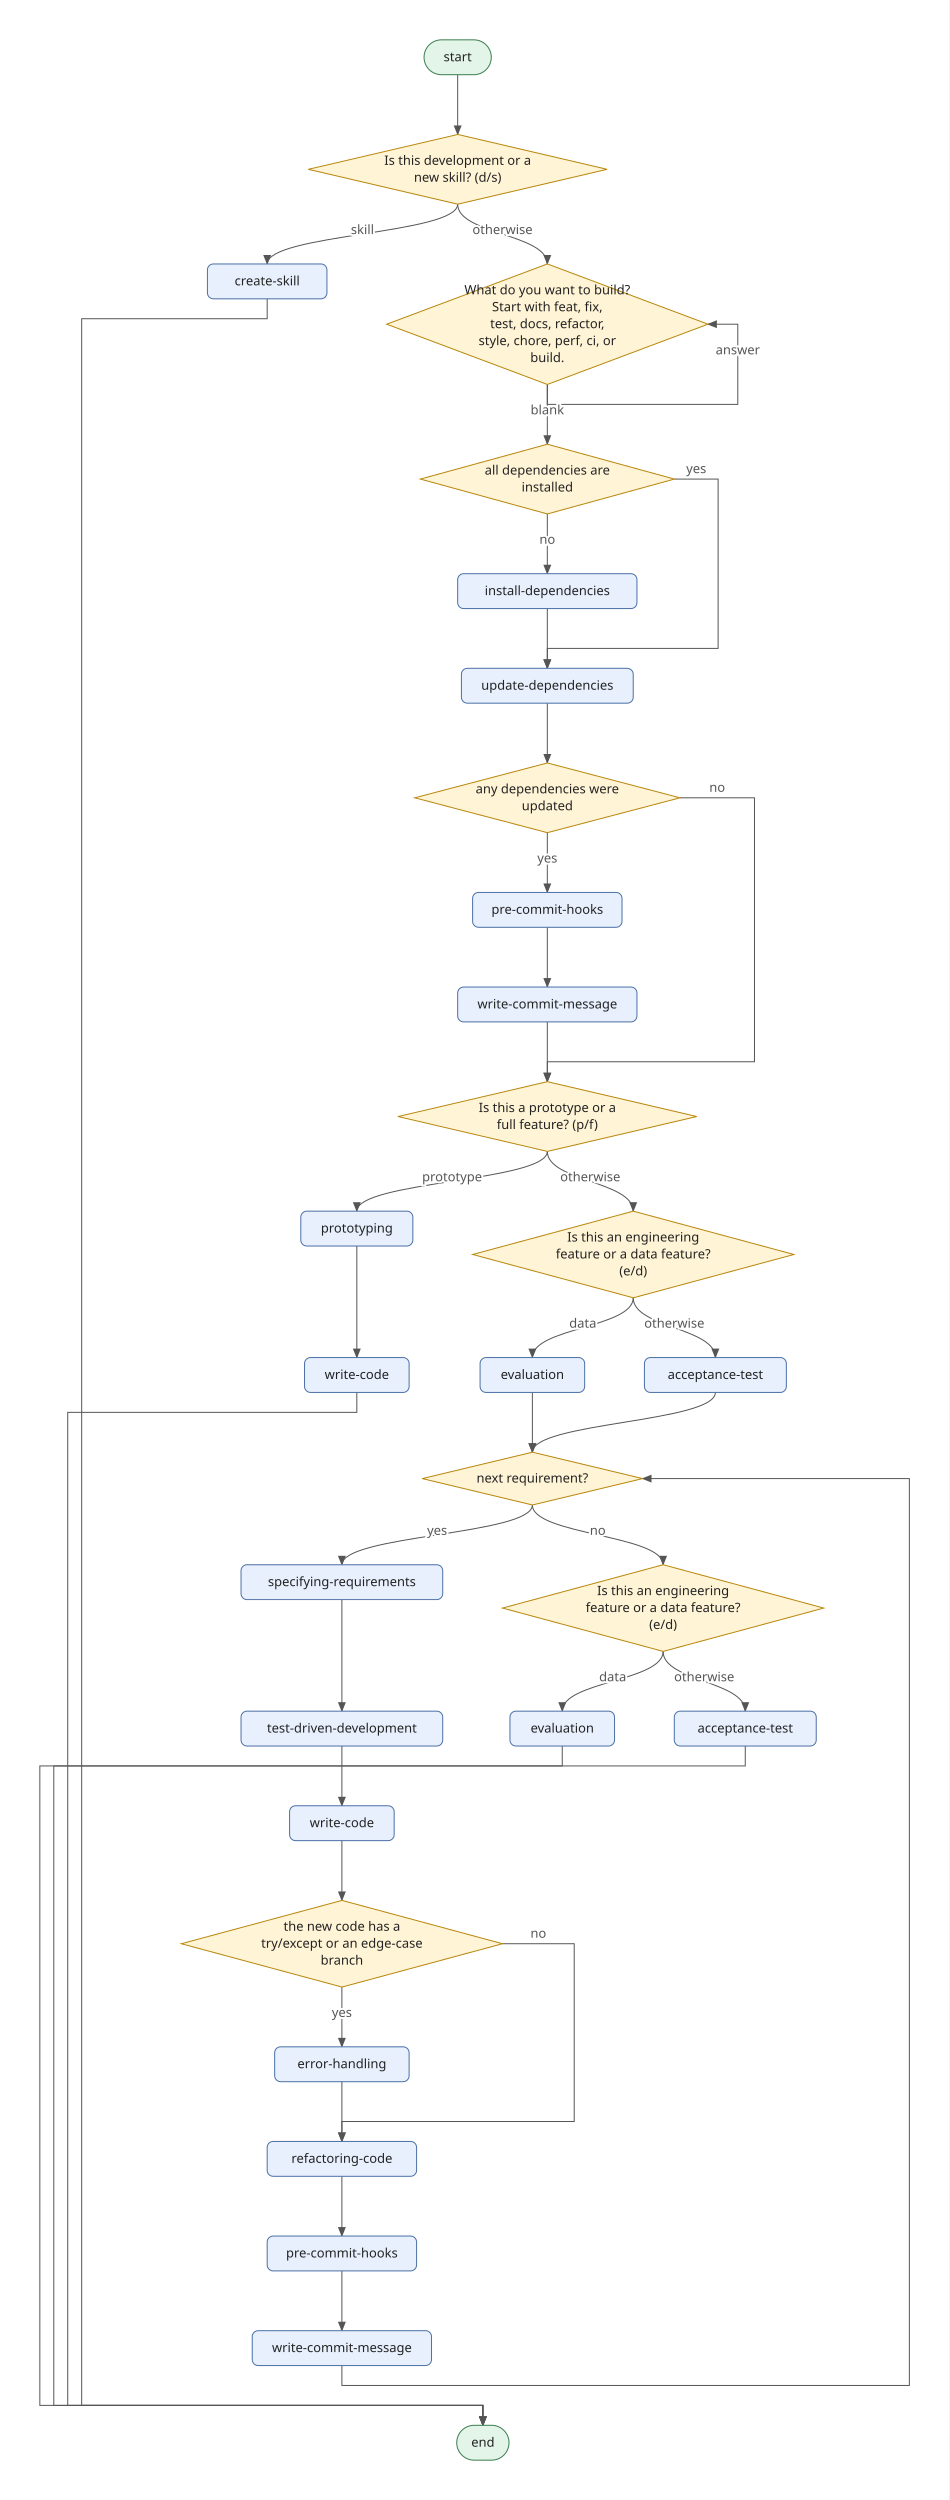
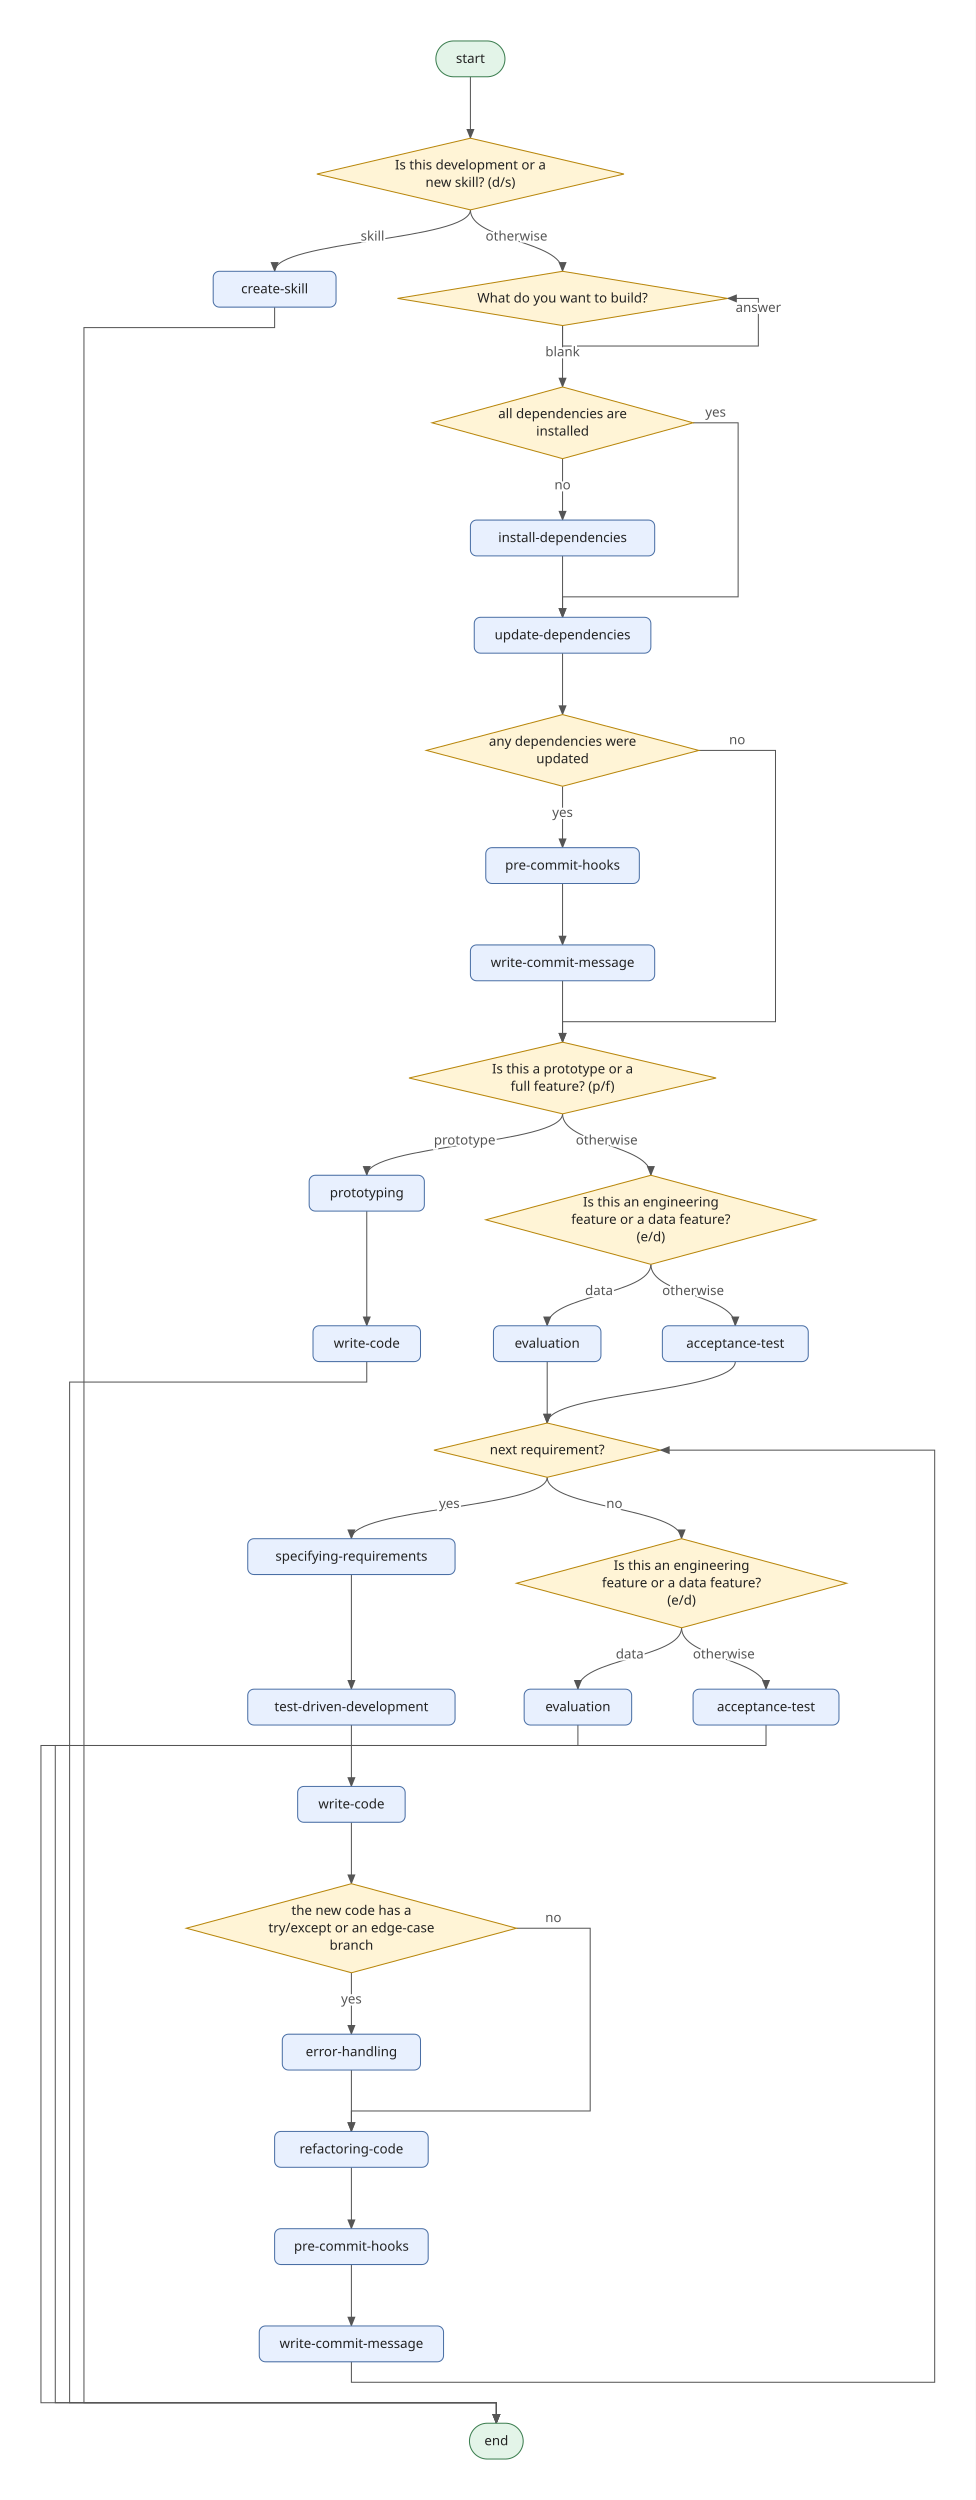
- <svg xmlns="http://www.w3.org/2000/svg" width="953" height="2510" font-family="sans-serif" font-size="13">
+ <svg xmlns="http://www.w3.org/2000/svg" width="953" height="2442" font-family="sans-serif" font-size="13">
  <defs>
    <marker id="arrow" markerWidth="10" markerHeight="8" refX="9" refY="4" orient="auto">
      <path d="M0,0 L10,4 L0,8 z" fill="#555" />
    </marker>
  </defs>
-   <rect width="953" height="2510" fill="white" />
+   <rect width="953" height="2442" fill="white" />
  <path d="M459.5,75 C459.5,105.0 459.5,105.0 459.5,135" fill="none" stroke="#555" marker-end="url(#arrow)" />
  <path d="M459.5,205 C459.5,235.0 268.25,235.0 268.25,265" fill="none" stroke="#555" marker-end="url(#arrow)" />
  <text x="363.875" y="235.0" text-anchor="middle" fill="#555" stroke="white" stroke-width="4" paint-order="stroke">skill</text>
  <path d="M459.5,205 C459.5,235.0 549.5,235.0 549.5,265" fill="none" stroke="#555" marker-end="url(#arrow)" />
  <text x="504.5" y="235.0" text-anchor="middle" fill="#555" stroke="white" stroke-width="4" paint-order="stroke">otherwise</text>
-   <path d="M549.5,386 L549.5,406 L740.75,406 L740.75,325.5 L710.75,325.5" fill="none" stroke="#555" marker-end="url(#arrow)" />
-   <text x="740.75" y="355.75" text-anchor="middle" fill="#555" stroke="white" stroke-width="4" paint-order="stroke">answer</text>
-   <path d="M549.5,386 C549.5,416.0 549.5,416.0 549.5,446" fill="none" stroke="#555" marker-end="url(#arrow)" />
-   <text x="549.5" y="416.0" text-anchor="middle" fill="#555" stroke="white" stroke-width="4" paint-order="stroke">blank</text>
-   <path d="M549.5,516 C549.5,546.0 549.5,546.0 549.5,576" fill="none" stroke="#555" marker-end="url(#arrow)" />
-   <text x="549.5" y="546.0" text-anchor="middle" fill="#555" stroke="white" stroke-width="4" paint-order="stroke">no</text>
-   <path d="M549.5,611 C549.5,641.0 549.5,641.0 549.5,671" fill="none" stroke="#555" marker-end="url(#arrow)" />
-   <path d="M677.0,481.0 L721.0,481.0 L721.0,651 L549.5,651 L549.5,671" fill="none" stroke="#555" marker-end="url(#arrow)" />
-   <text x="699.0" y="475.0" text-anchor="middle" fill="#555" stroke="white" stroke-width="4" paint-order="stroke">yes</text>
-   <path d="M549.5,706 C549.5,736.0 549.5,736.0 549.5,766" fill="none" stroke="#555" marker-end="url(#arrow)" />
-   <path d="M549.5,836 C549.5,866.0 549.5,866.0 549.5,896" fill="none" stroke="#555" marker-end="url(#arrow)" />
-   <text x="549.5" y="866.0" text-anchor="middle" fill="#555" stroke="white" stroke-width="4" paint-order="stroke">yes</text>
-   <path d="M549.5,931 C549.5,961.0 549.5,961.0 549.5,991" fill="none" stroke="#555" marker-end="url(#arrow)" />
-   <path d="M549.5,1026 C549.5,1056.0 549.5,1056.0 549.5,1086" fill="none" stroke="#555" marker-end="url(#arrow)" />
-   <path d="M682.625,801.0 L757.5,801.0 L757.5,1066 L549.5,1066 L549.5,1086" fill="none" stroke="#555" marker-end="url(#arrow)" />
-   <text x="720.062" y="795.0" text-anchor="middle" fill="#555" stroke="white" stroke-width="4" paint-order="stroke">no</text>
-   <path d="M549.5,1156 C549.5,1186.0 358.25,1186.0 358.25,1216" fill="none" stroke="#555" marker-end="url(#arrow)" />
-   <text x="453.875" y="1186.0" text-anchor="middle" fill="#555" stroke="white" stroke-width="4" paint-order="stroke">prototype</text>
-   <path d="M358.25,1251 C358.25,1307.0 358.25,1307.0 358.25,1363" fill="none" stroke="#555" marker-end="url(#arrow)" />
-   <path d="M549.5,1156 C549.5,1186.0 635.75,1186.0 635.75,1216" fill="none" stroke="#555" marker-end="url(#arrow)" />
-   <text x="592.625" y="1186.0" text-anchor="middle" fill="#555" stroke="white" stroke-width="4" paint-order="stroke">otherwise</text>
-   <path d="M635.75,1303 C635.75,1333.0 534.5,1333.0 534.5,1363" fill="none" stroke="#555" marker-end="url(#arrow)" />
-   <text x="585.125" y="1333.0" text-anchor="middle" fill="#555" stroke="white" stroke-width="4" paint-order="stroke">data</text>
-   <path d="M635.75,1303 C635.75,1333.0 718.25,1333.0 718.25,1363" fill="none" stroke="#555" marker-end="url(#arrow)" />
-   <text x="677.0" y="1333.0" text-anchor="middle" fill="#555" stroke="white" stroke-width="4" paint-order="stroke">otherwise</text>
-   <path d="M534.5,1398 C534.5,1428.0 534.5,1428.0 534.5,1458" fill="none" stroke="#555" marker-end="url(#arrow)" />
-   <path d="M718.25,1398 C718.25,1428.0 534.5,1428.0 534.5,1458" fill="none" stroke="#555" marker-end="url(#arrow)" />
-   <path d="M534.5,1511 C534.5,1541.0 343.25,1541.0 343.25,1571" fill="none" stroke="#555" marker-end="url(#arrow)" />
-   <text x="438.875" y="1541.0" text-anchor="middle" fill="#555" stroke="white" stroke-width="4" paint-order="stroke">yes</text>
-   <path d="M343.25,1606 C343.25,1662.0 343.25,1662.0 343.25,1718" fill="none" stroke="#555" marker-end="url(#arrow)" />
-   <path d="M343.25,1753 C343.25,1783.0 343.25,1783.0 343.25,1813" fill="none" stroke="#555" marker-end="url(#arrow)" />
-   <path d="M343.25,1848 C343.25,1878.0 343.25,1878.0 343.25,1908" fill="none" stroke="#555" marker-end="url(#arrow)" />
-   <path d="M343.25,1995 C343.25,2025.0 343.25,2025.0 343.25,2055" fill="none" stroke="#555" marker-end="url(#arrow)" />
-   <text x="343.25" y="2025.0" text-anchor="middle" fill="#555" stroke="white" stroke-width="4" paint-order="stroke">yes</text>
-   <path d="M343.25,2090 C343.25,2120.0 343.25,2120.0 343.25,2150" fill="none" stroke="#555" marker-end="url(#arrow)" />
-   <path d="M504.5,1951.5 L576.5,1951.5 L576.5,2130 L343.25,2130 L343.25,2150" fill="none" stroke="#555" marker-end="url(#arrow)" />
-   <text x="540.5" y="1945.5" text-anchor="middle" fill="#555" stroke="white" stroke-width="4" paint-order="stroke">no</text>
-   <path d="M343.25,2185 C343.25,2215.0 343.25,2215.0 343.25,2245" fill="none" stroke="#555" marker-end="url(#arrow)" />
-   <path d="M343.25,2280 C343.25,2310.0 343.25,2310.0 343.25,2340" fill="none" stroke="#555" marker-end="url(#arrow)" />
-   <path d="M343.25,2375 L343.25,2395 L913.0,2395 L913.0,1484.5 L645.125,1484.5" fill="none" stroke="#555" marker-end="url(#arrow)" />
-   <path d="M534.5,1511 C534.5,1541.0 665.75,1541.0 665.75,1571" fill="none" stroke="#555" marker-end="url(#arrow)" />
-   <text x="600.125" y="1541.0" text-anchor="middle" fill="#555" stroke="white" stroke-width="4" paint-order="stroke">no</text>
-   <path d="M665.75,1658 C665.75,1688.0 564.5,1688.0 564.5,1718" fill="none" stroke="#555" marker-end="url(#arrow)" />
-   <text x="615.125" y="1688.0" text-anchor="middle" fill="#555" stroke="white" stroke-width="4" paint-order="stroke">data</text>
-   <path d="M665.75,1658 C665.75,1688.0 748.25,1688.0 748.25,1718" fill="none" stroke="#555" marker-end="url(#arrow)" />
-   <text x="707.0" y="1688.0" text-anchor="middle" fill="#555" stroke="white" stroke-width="4" paint-order="stroke">otherwise</text>
-   <path d="M268.25,300 L268.25,320 L82.0,320 L82.0,2415 L484.812,2415 L484.812,2435" fill="none" stroke="#555" marker-end="url(#arrow)" />
-   <path d="M358.25,1398 L358.25,1418 L68.0,1418 L68.0,2415 L484.812,2415 L484.812,2435" fill="none" stroke="#555" marker-end="url(#arrow)" />
-   <path d="M564.5,1753 L564.5,1773 L54.0,1773 L54.0,2415 L484.812,2415 L484.812,2435" fill="none" stroke="#555" marker-end="url(#arrow)" />
-   <path d="M748.25,1753 L748.25,1773 L40.0,1773 L40.0,2415 L484.812,2415 L484.812,2435" fill="none" stroke="#555" marker-end="url(#arrow)" />
+   <path d="M549.5,318 L549.5,338 L740.75,338 L740.75,291.5 L710.75,291.5" fill="none" stroke="#555" marker-end="url(#arrow)" />
+   <text x="740.75" y="304.75" text-anchor="middle" fill="#555" stroke="white" stroke-width="4" paint-order="stroke">answer</text>
+   <path d="M549.5,318 C549.5,348.0 549.5,348.0 549.5,378" fill="none" stroke="#555" marker-end="url(#arrow)" />
+   <text x="549.5" y="348.0" text-anchor="middle" fill="#555" stroke="white" stroke-width="4" paint-order="stroke">blank</text>
+   <path d="M549.5,448 C549.5,478.0 549.5,478.0 549.5,508" fill="none" stroke="#555" marker-end="url(#arrow)" />
+   <text x="549.5" y="478.0" text-anchor="middle" fill="#555" stroke="white" stroke-width="4" paint-order="stroke">no</text>
+   <path d="M549.5,543 C549.5,573.0 549.5,573.0 549.5,603" fill="none" stroke="#555" marker-end="url(#arrow)" />
+   <path d="M677.0,413.0 L721.0,413.0 L721.0,583 L549.5,583 L549.5,603" fill="none" stroke="#555" marker-end="url(#arrow)" />
+   <text x="699.0" y="407.0" text-anchor="middle" fill="#555" stroke="white" stroke-width="4" paint-order="stroke">yes</text>
+   <path d="M549.5,638 C549.5,668.0 549.5,668.0 549.5,698" fill="none" stroke="#555" marker-end="url(#arrow)" />
+   <path d="M549.5,768 C549.5,798.0 549.5,798.0 549.5,828" fill="none" stroke="#555" marker-end="url(#arrow)" />
+   <text x="549.5" y="798.0" text-anchor="middle" fill="#555" stroke="white" stroke-width="4" paint-order="stroke">yes</text>
+   <path d="M549.5,863 C549.5,893.0 549.5,893.0 549.5,923" fill="none" stroke="#555" marker-end="url(#arrow)" />
+   <path d="M549.5,958 C549.5,988.0 549.5,988.0 549.5,1018" fill="none" stroke="#555" marker-end="url(#arrow)" />
+   <path d="M682.625,733.0 L757.5,733.0 L757.5,998 L549.5,998 L549.5,1018" fill="none" stroke="#555" marker-end="url(#arrow)" />
+   <text x="720.062" y="727.0" text-anchor="middle" fill="#555" stroke="white" stroke-width="4" paint-order="stroke">no</text>
+   <path d="M549.5,1088 C549.5,1118.0 358.25,1118.0 358.25,1148" fill="none" stroke="#555" marker-end="url(#arrow)" />
+   <text x="453.875" y="1118.0" text-anchor="middle" fill="#555" stroke="white" stroke-width="4" paint-order="stroke">prototype</text>
+   <path d="M358.25,1183 C358.25,1239.0 358.25,1239.0 358.25,1295" fill="none" stroke="#555" marker-end="url(#arrow)" />
+   <path d="M549.5,1088 C549.5,1118.0 635.75,1118.0 635.75,1148" fill="none" stroke="#555" marker-end="url(#arrow)" />
+   <text x="592.625" y="1118.0" text-anchor="middle" fill="#555" stroke="white" stroke-width="4" paint-order="stroke">otherwise</text>
+   <path d="M635.75,1235 C635.75,1265.0 534.5,1265.0 534.5,1295" fill="none" stroke="#555" marker-end="url(#arrow)" />
+   <text x="585.125" y="1265.0" text-anchor="middle" fill="#555" stroke="white" stroke-width="4" paint-order="stroke">data</text>
+   <path d="M635.75,1235 C635.75,1265.0 718.25,1265.0 718.25,1295" fill="none" stroke="#555" marker-end="url(#arrow)" />
+   <text x="677.0" y="1265.0" text-anchor="middle" fill="#555" stroke="white" stroke-width="4" paint-order="stroke">otherwise</text>
+   <path d="M534.5,1330 C534.5,1360.0 534.5,1360.0 534.5,1390" fill="none" stroke="#555" marker-end="url(#arrow)" />
+   <path d="M718.25,1330 C718.25,1360.0 534.5,1360.0 534.5,1390" fill="none" stroke="#555" marker-end="url(#arrow)" />
+   <path d="M534.5,1443 C534.5,1473.0 343.25,1473.0 343.25,1503" fill="none" stroke="#555" marker-end="url(#arrow)" />
+   <text x="438.875" y="1473.0" text-anchor="middle" fill="#555" stroke="white" stroke-width="4" paint-order="stroke">yes</text>
+   <path d="M343.25,1538 C343.25,1594.0 343.25,1594.0 343.25,1650" fill="none" stroke="#555" marker-end="url(#arrow)" />
+   <path d="M343.25,1685 C343.25,1715.0 343.25,1715.0 343.25,1745" fill="none" stroke="#555" marker-end="url(#arrow)" />
+   <path d="M343.25,1780 C343.25,1810.0 343.25,1810.0 343.25,1840" fill="none" stroke="#555" marker-end="url(#arrow)" />
+   <path d="M343.25,1927 C343.25,1957.0 343.25,1957.0 343.25,1987" fill="none" stroke="#555" marker-end="url(#arrow)" />
+   <text x="343.25" y="1957.0" text-anchor="middle" fill="#555" stroke="white" stroke-width="4" paint-order="stroke">yes</text>
+   <path d="M343.25,2022 C343.25,2052.0 343.25,2052.0 343.25,2082" fill="none" stroke="#555" marker-end="url(#arrow)" />
+   <path d="M504.5,1883.5 L576.5,1883.5 L576.5,2062 L343.25,2062 L343.25,2082" fill="none" stroke="#555" marker-end="url(#arrow)" />
+   <text x="540.5" y="1877.5" text-anchor="middle" fill="#555" stroke="white" stroke-width="4" paint-order="stroke">no</text>
+   <path d="M343.25,2117 C343.25,2147.0 343.25,2147.0 343.25,2177" fill="none" stroke="#555" marker-end="url(#arrow)" />
+   <path d="M343.25,2212 C343.25,2242.0 343.25,2242.0 343.25,2272" fill="none" stroke="#555" marker-end="url(#arrow)" />
+   <path d="M343.25,2307 L343.25,2327 L913.0,2327 L913.0,1416.5 L645.125,1416.5" fill="none" stroke="#555" marker-end="url(#arrow)" />
+   <path d="M534.5,1443 C534.5,1473.0 665.75,1473.0 665.75,1503" fill="none" stroke="#555" marker-end="url(#arrow)" />
+   <text x="600.125" y="1473.0" text-anchor="middle" fill="#555" stroke="white" stroke-width="4" paint-order="stroke">no</text>
+   <path d="M665.75,1590 C665.75,1620.0 564.5,1620.0 564.5,1650" fill="none" stroke="#555" marker-end="url(#arrow)" />
+   <text x="615.125" y="1620.0" text-anchor="middle" fill="#555" stroke="white" stroke-width="4" paint-order="stroke">data</text>
+   <path d="M665.75,1590 C665.75,1620.0 748.25,1620.0 748.25,1650" fill="none" stroke="#555" marker-end="url(#arrow)" />
+   <text x="707.0" y="1620.0" text-anchor="middle" fill="#555" stroke="white" stroke-width="4" paint-order="stroke">otherwise</text>
+   <path d="M268.25,300 L268.25,320 L82.0,320 L82.0,2347 L484.812,2347 L484.812,2367" fill="none" stroke="#555" marker-end="url(#arrow)" />
+   <path d="M358.25,1330 L358.25,1350 L68.0,1350 L68.0,2347 L484.812,2347 L484.812,2367" fill="none" stroke="#555" marker-end="url(#arrow)" />
+   <path d="M564.5,1685 L564.5,1705 L54.0,1705 L54.0,2347 L484.812,2347 L484.812,2367" fill="none" stroke="#555" marker-end="url(#arrow)" />
+   <path d="M748.25,1685 L748.25,1705 L40.0,1705 L40.0,2347 L484.812,2347 L484.812,2367" fill="none" stroke="#555" marker-end="url(#arrow)" />
  <rect x="425.75" y="40.0" width="67.5" height="35" rx="17.5" fill="#e3f4e8" stroke="#3b7d4f" />
  <text x="459.5" y="61.5" text-anchor="middle" fill="#222">start</text>
  <polygon points="459.5,135.0 609.5,170.0 459.5,205.0 309.5,170.0" fill="#fff4d6" stroke="#b8860b" />
  <text x="459.5" y="165.5" text-anchor="middle" fill="#222">Is this development or a</text>
  <text x="459.5" y="182.5" text-anchor="middle" fill="#222">new skill? (d/s)</text>
  <rect x="208.25" y="265.0" width="120.0" height="35" rx="6" fill="#e8f0fe" stroke="#4a6fa5" />
  <text x="268.25" y="286.5" text-anchor="middle" fill="#222">create-skill</text>
-   <polygon points="549.5,265.0 710.75,325.5 549.5,386.0 388.25,325.5" fill="#fff4d6" stroke="#b8860b" />
+   <polygon points="549.5,265.0 710.75,291.5 549.5,318.0 388.25,291.5" fill="#fff4d6" stroke="#b8860b" />
  <text x="549.5" y="295.5" text-anchor="middle" fill="#222">What do you want to build?</text>
-   <text x="549.5" y="312.5" text-anchor="middle" fill="#222">Start with feat, fix,</text>
-   <text x="549.5" y="329.5" text-anchor="middle" fill="#222">test, docs, refactor,</text>
-   <text x="549.5" y="346.5" text-anchor="middle" fill="#222">style, chore, perf, ci, or</text>
-   <text x="549.5" y="363.5" text-anchor="middle" fill="#222">build.</text>
-   <polygon points="549.5,446.0 677.0,481.0 549.5,516.0 422.0,481.0" fill="#fff4d6" stroke="#b8860b" />
-   <text x="549.5" y="476.5" text-anchor="middle" fill="#222">all dependencies are</text>
-   <text x="549.5" y="493.5" text-anchor="middle" fill="#222">installed</text>
-   <rect x="459.5" y="576.0" width="180.0" height="35" rx="6" fill="#e8f0fe" stroke="#4a6fa5" />
-   <text x="549.5" y="597.5" text-anchor="middle" fill="#222">install-dependencies</text>
-   <rect x="463.25" y="671.0" width="172.5" height="35" rx="6" fill="#e8f0fe" stroke="#4a6fa5" />
-   <text x="549.5" y="692.5" text-anchor="middle" fill="#222">update-dependencies</text>
-   <polygon points="549.5,766.0 682.625,801.0 549.5,836.0 416.375,801.0" fill="#fff4d6" stroke="#b8860b" />
-   <text x="549.5" y="796.5" text-anchor="middle" fill="#222">any dependencies were</text>
-   <text x="549.5" y="813.5" text-anchor="middle" fill="#222">updated</text>
-   <rect x="474.5" y="896.0" width="150.0" height="35" rx="6" fill="#e8f0fe" stroke="#4a6fa5" />
-   <text x="549.5" y="917.5" text-anchor="middle" fill="#222">pre-commit-hooks</text>
-   <rect x="459.5" y="991.0" width="180.0" height="35" rx="6" fill="#e8f0fe" stroke="#4a6fa5" />
-   <text x="549.5" y="1012.5" text-anchor="middle" fill="#222">write-commit-message</text>
-   <polygon points="549.5,1086.0 699.5,1121.0 549.5,1156.0 399.5,1121.0" fill="#fff4d6" stroke="#b8860b" />
-   <text x="549.5" y="1116.5" text-anchor="middle" fill="#222">Is this a prototype or a</text>
-   <text x="549.5" y="1133.5" text-anchor="middle" fill="#222">full feature? (p/f)</text>
-   <rect x="302.0" y="1216.0" width="112.5" height="35" rx="6" fill="#e8f0fe" stroke="#4a6fa5" />
-   <text x="358.25" y="1237.5" text-anchor="middle" fill="#222">prototyping</text>
-   <rect x="305.75" y="1363.0" width="105.0" height="35" rx="6" fill="#e8f0fe" stroke="#4a6fa5" />
-   <text x="358.25" y="1384.5" text-anchor="middle" fill="#222">write-code</text>
-   <polygon points="635.75,1216.0 797.0,1259.5 635.75,1303.0 474.5,1259.5" fill="#fff4d6" stroke="#b8860b" />
-   <text x="635.75" y="1246.5" text-anchor="middle" fill="#222">Is this an engineering</text>
-   <text x="635.75" y="1263.5" text-anchor="middle" fill="#222">feature or a data feature?</text>
-   <text x="635.75" y="1280.5" text-anchor="middle" fill="#222">(e/d)</text>
-   <rect x="482.0" y="1363.0" width="105.0" height="35" rx="6" fill="#e8f0fe" stroke="#4a6fa5" />
-   <text x="534.5" y="1384.5" text-anchor="middle" fill="#222">evaluation</text>
-   <rect x="647.0" y="1363.0" width="142.5" height="35" rx="6" fill="#e8f0fe" stroke="#4a6fa5" />
-   <text x="718.25" y="1384.5" text-anchor="middle" fill="#222">acceptance-test</text>
-   <polygon points="534.5,1458.0 645.125,1484.5 534.5,1511.0 423.875,1484.5" fill="#fff4d6" stroke="#b8860b" />
-   <text x="534.5" y="1488.5" text-anchor="middle" fill="#222">next requirement?</text>
-   <rect x="242.0" y="1571.0" width="202.5" height="35" rx="6" fill="#e8f0fe" stroke="#4a6fa5" />
-   <text x="343.25" y="1592.5" text-anchor="middle" fill="#222">specifying-requirements</text>
-   <rect x="242.0" y="1718.0" width="202.5" height="35" rx="6" fill="#e8f0fe" stroke="#4a6fa5" />
-   <text x="343.25" y="1739.5" text-anchor="middle" fill="#222">test-driven-development</text>
-   <rect x="290.75" y="1813.0" width="105.0" height="35" rx="6" fill="#e8f0fe" stroke="#4a6fa5" />
-   <text x="343.25" y="1834.5" text-anchor="middle" fill="#222">write-code</text>
-   <polygon points="343.25,1908.0 504.5,1951.5 343.25,1995.0 182.0,1951.5" fill="#fff4d6" stroke="#b8860b" />
-   <text x="343.25" y="1938.5" text-anchor="middle" fill="#222">the new code has a</text>
-   <text x="343.25" y="1955.5" text-anchor="middle" fill="#222">try/except or an edge-case</text>
-   <text x="343.25" y="1972.5" text-anchor="middle" fill="#222">branch</text>
-   <rect x="275.75" y="2055.0" width="135.0" height="35" rx="6" fill="#e8f0fe" stroke="#4a6fa5" />
-   <text x="343.25" y="2076.5" text-anchor="middle" fill="#222">error-handling</text>
-   <rect x="268.25" y="2150.0" width="150.0" height="35" rx="6" fill="#e8f0fe" stroke="#4a6fa5" />
-   <text x="343.25" y="2171.5" text-anchor="middle" fill="#222">refactoring-code</text>
-   <rect x="268.25" y="2245.0" width="150.0" height="35" rx="6" fill="#e8f0fe" stroke="#4a6fa5" />
-   <text x="343.25" y="2266.5" text-anchor="middle" fill="#222">pre-commit-hooks</text>
-   <rect x="253.25" y="2340.0" width="180.0" height="35" rx="6" fill="#e8f0fe" stroke="#4a6fa5" />
-   <text x="343.25" y="2361.5" text-anchor="middle" fill="#222">write-commit-message</text>
-   <polygon points="665.75,1571.0 827.0,1614.5 665.75,1658.0 504.5,1614.5" fill="#fff4d6" stroke="#b8860b" />
-   <text x="665.75" y="1601.5" text-anchor="middle" fill="#222">Is this an engineering</text>
-   <text x="665.75" y="1618.5" text-anchor="middle" fill="#222">feature or a data feature?</text>
-   <text x="665.75" y="1635.5" text-anchor="middle" fill="#222">(e/d)</text>
-   <rect x="512.0" y="1718.0" width="105.0" height="35" rx="6" fill="#e8f0fe" stroke="#4a6fa5" />
-   <text x="564.5" y="1739.5" text-anchor="middle" fill="#222">evaluation</text>
-   <rect x="677.0" y="1718.0" width="142.5" height="35" rx="6" fill="#e8f0fe" stroke="#4a6fa5" />
-   <text x="748.25" y="1739.5" text-anchor="middle" fill="#222">acceptance-test</text>
-   <rect x="458.562" y="2435.0" width="52.5" height="35" rx="17.5" fill="#e3f4e8" stroke="#3b7d4f" />
-   <text x="484.812" y="2456.5" text-anchor="middle" fill="#222">end</text>
+   <polygon points="549.5,378.0 677.0,413.0 549.5,448.0 422.0,413.0" fill="#fff4d6" stroke="#b8860b" />
+   <text x="549.5" y="408.5" text-anchor="middle" fill="#222">all dependencies are</text>
+   <text x="549.5" y="425.5" text-anchor="middle" fill="#222">installed</text>
+   <rect x="459.5" y="508.0" width="180.0" height="35" rx="6" fill="#e8f0fe" stroke="#4a6fa5" />
+   <text x="549.5" y="529.5" text-anchor="middle" fill="#222">install-dependencies</text>
+   <rect x="463.25" y="603.0" width="172.5" height="35" rx="6" fill="#e8f0fe" stroke="#4a6fa5" />
+   <text x="549.5" y="624.5" text-anchor="middle" fill="#222">update-dependencies</text>
+   <polygon points="549.5,698.0 682.625,733.0 549.5,768.0 416.375,733.0" fill="#fff4d6" stroke="#b8860b" />
+   <text x="549.5" y="728.5" text-anchor="middle" fill="#222">any dependencies were</text>
+   <text x="549.5" y="745.5" text-anchor="middle" fill="#222">updated</text>
+   <rect x="474.5" y="828.0" width="150.0" height="35" rx="6" fill="#e8f0fe" stroke="#4a6fa5" />
+   <text x="549.5" y="849.5" text-anchor="middle" fill="#222">pre-commit-hooks</text>
+   <rect x="459.5" y="923.0" width="180.0" height="35" rx="6" fill="#e8f0fe" stroke="#4a6fa5" />
+   <text x="549.5" y="944.5" text-anchor="middle" fill="#222">write-commit-message</text>
+   <polygon points="549.5,1018.0 699.5,1053.0 549.5,1088.0 399.5,1053.0" fill="#fff4d6" stroke="#b8860b" />
+   <text x="549.5" y="1048.5" text-anchor="middle" fill="#222">Is this a prototype or a</text>
+   <text x="549.5" y="1065.5" text-anchor="middle" fill="#222">full feature? (p/f)</text>
+   <rect x="302.0" y="1148.0" width="112.5" height="35" rx="6" fill="#e8f0fe" stroke="#4a6fa5" />
+   <text x="358.25" y="1169.5" text-anchor="middle" fill="#222">prototyping</text>
+   <rect x="305.75" y="1295.0" width="105.0" height="35" rx="6" fill="#e8f0fe" stroke="#4a6fa5" />
+   <text x="358.25" y="1316.5" text-anchor="middle" fill="#222">write-code</text>
+   <polygon points="635.75,1148.0 797.0,1191.5 635.75,1235.0 474.5,1191.5" fill="#fff4d6" stroke="#b8860b" />
+   <text x="635.75" y="1178.5" text-anchor="middle" fill="#222">Is this an engineering</text>
+   <text x="635.75" y="1195.5" text-anchor="middle" fill="#222">feature or a data feature?</text>
+   <text x="635.75" y="1212.5" text-anchor="middle" fill="#222">(e/d)</text>
+   <rect x="482.0" y="1295.0" width="105.0" height="35" rx="6" fill="#e8f0fe" stroke="#4a6fa5" />
+   <text x="534.5" y="1316.5" text-anchor="middle" fill="#222">evaluation</text>
+   <rect x="647.0" y="1295.0" width="142.5" height="35" rx="6" fill="#e8f0fe" stroke="#4a6fa5" />
+   <text x="718.25" y="1316.5" text-anchor="middle" fill="#222">acceptance-test</text>
+   <polygon points="534.5,1390.0 645.125,1416.5 534.5,1443.0 423.875,1416.5" fill="#fff4d6" stroke="#b8860b" />
+   <text x="534.5" y="1420.5" text-anchor="middle" fill="#222">next requirement?</text>
+   <rect x="242.0" y="1503.0" width="202.5" height="35" rx="6" fill="#e8f0fe" stroke="#4a6fa5" />
+   <text x="343.25" y="1524.5" text-anchor="middle" fill="#222">specifying-requirements</text>
+   <rect x="242.0" y="1650.0" width="202.5" height="35" rx="6" fill="#e8f0fe" stroke="#4a6fa5" />
+   <text x="343.25" y="1671.5" text-anchor="middle" fill="#222">test-driven-development</text>
+   <rect x="290.75" y="1745.0" width="105.0" height="35" rx="6" fill="#e8f0fe" stroke="#4a6fa5" />
+   <text x="343.25" y="1766.5" text-anchor="middle" fill="#222">write-code</text>
+   <polygon points="343.25,1840.0 504.5,1883.5 343.25,1927.0 182.0,1883.5" fill="#fff4d6" stroke="#b8860b" />
+   <text x="343.25" y="1870.5" text-anchor="middle" fill="#222">the new code has a</text>
+   <text x="343.25" y="1887.5" text-anchor="middle" fill="#222">try/except or an edge-case</text>
+   <text x="343.25" y="1904.5" text-anchor="middle" fill="#222">branch</text>
+   <rect x="275.75" y="1987.0" width="135.0" height="35" rx="6" fill="#e8f0fe" stroke="#4a6fa5" />
+   <text x="343.25" y="2008.5" text-anchor="middle" fill="#222">error-handling</text>
+   <rect x="268.25" y="2082.0" width="150.0" height="35" rx="6" fill="#e8f0fe" stroke="#4a6fa5" />
+   <text x="343.25" y="2103.5" text-anchor="middle" fill="#222">refactoring-code</text>
+   <rect x="268.25" y="2177.0" width="150.0" height="35" rx="6" fill="#e8f0fe" stroke="#4a6fa5" />
+   <text x="343.25" y="2198.5" text-anchor="middle" fill="#222">pre-commit-hooks</text>
+   <rect x="253.25" y="2272.0" width="180.0" height="35" rx="6" fill="#e8f0fe" stroke="#4a6fa5" />
+   <text x="343.25" y="2293.5" text-anchor="middle" fill="#222">write-commit-message</text>
+   <polygon points="665.75,1503.0 827.0,1546.5 665.75,1590.0 504.5,1546.5" fill="#fff4d6" stroke="#b8860b" />
+   <text x="665.75" y="1533.5" text-anchor="middle" fill="#222">Is this an engineering</text>
+   <text x="665.75" y="1550.5" text-anchor="middle" fill="#222">feature or a data feature?</text>
+   <text x="665.75" y="1567.5" text-anchor="middle" fill="#222">(e/d)</text>
+   <rect x="512.0" y="1650.0" width="105.0" height="35" rx="6" fill="#e8f0fe" stroke="#4a6fa5" />
+   <text x="564.5" y="1671.5" text-anchor="middle" fill="#222">evaluation</text>
+   <rect x="677.0" y="1650.0" width="142.5" height="35" rx="6" fill="#e8f0fe" stroke="#4a6fa5" />
+   <text x="748.25" y="1671.5" text-anchor="middle" fill="#222">acceptance-test</text>
+   <rect x="458.562" y="2367.0" width="52.5" height="35" rx="17.5" fill="#e3f4e8" stroke="#3b7d4f" />
+   <text x="484.812" y="2388.5" text-anchor="middle" fill="#222">end</text>
</svg>
